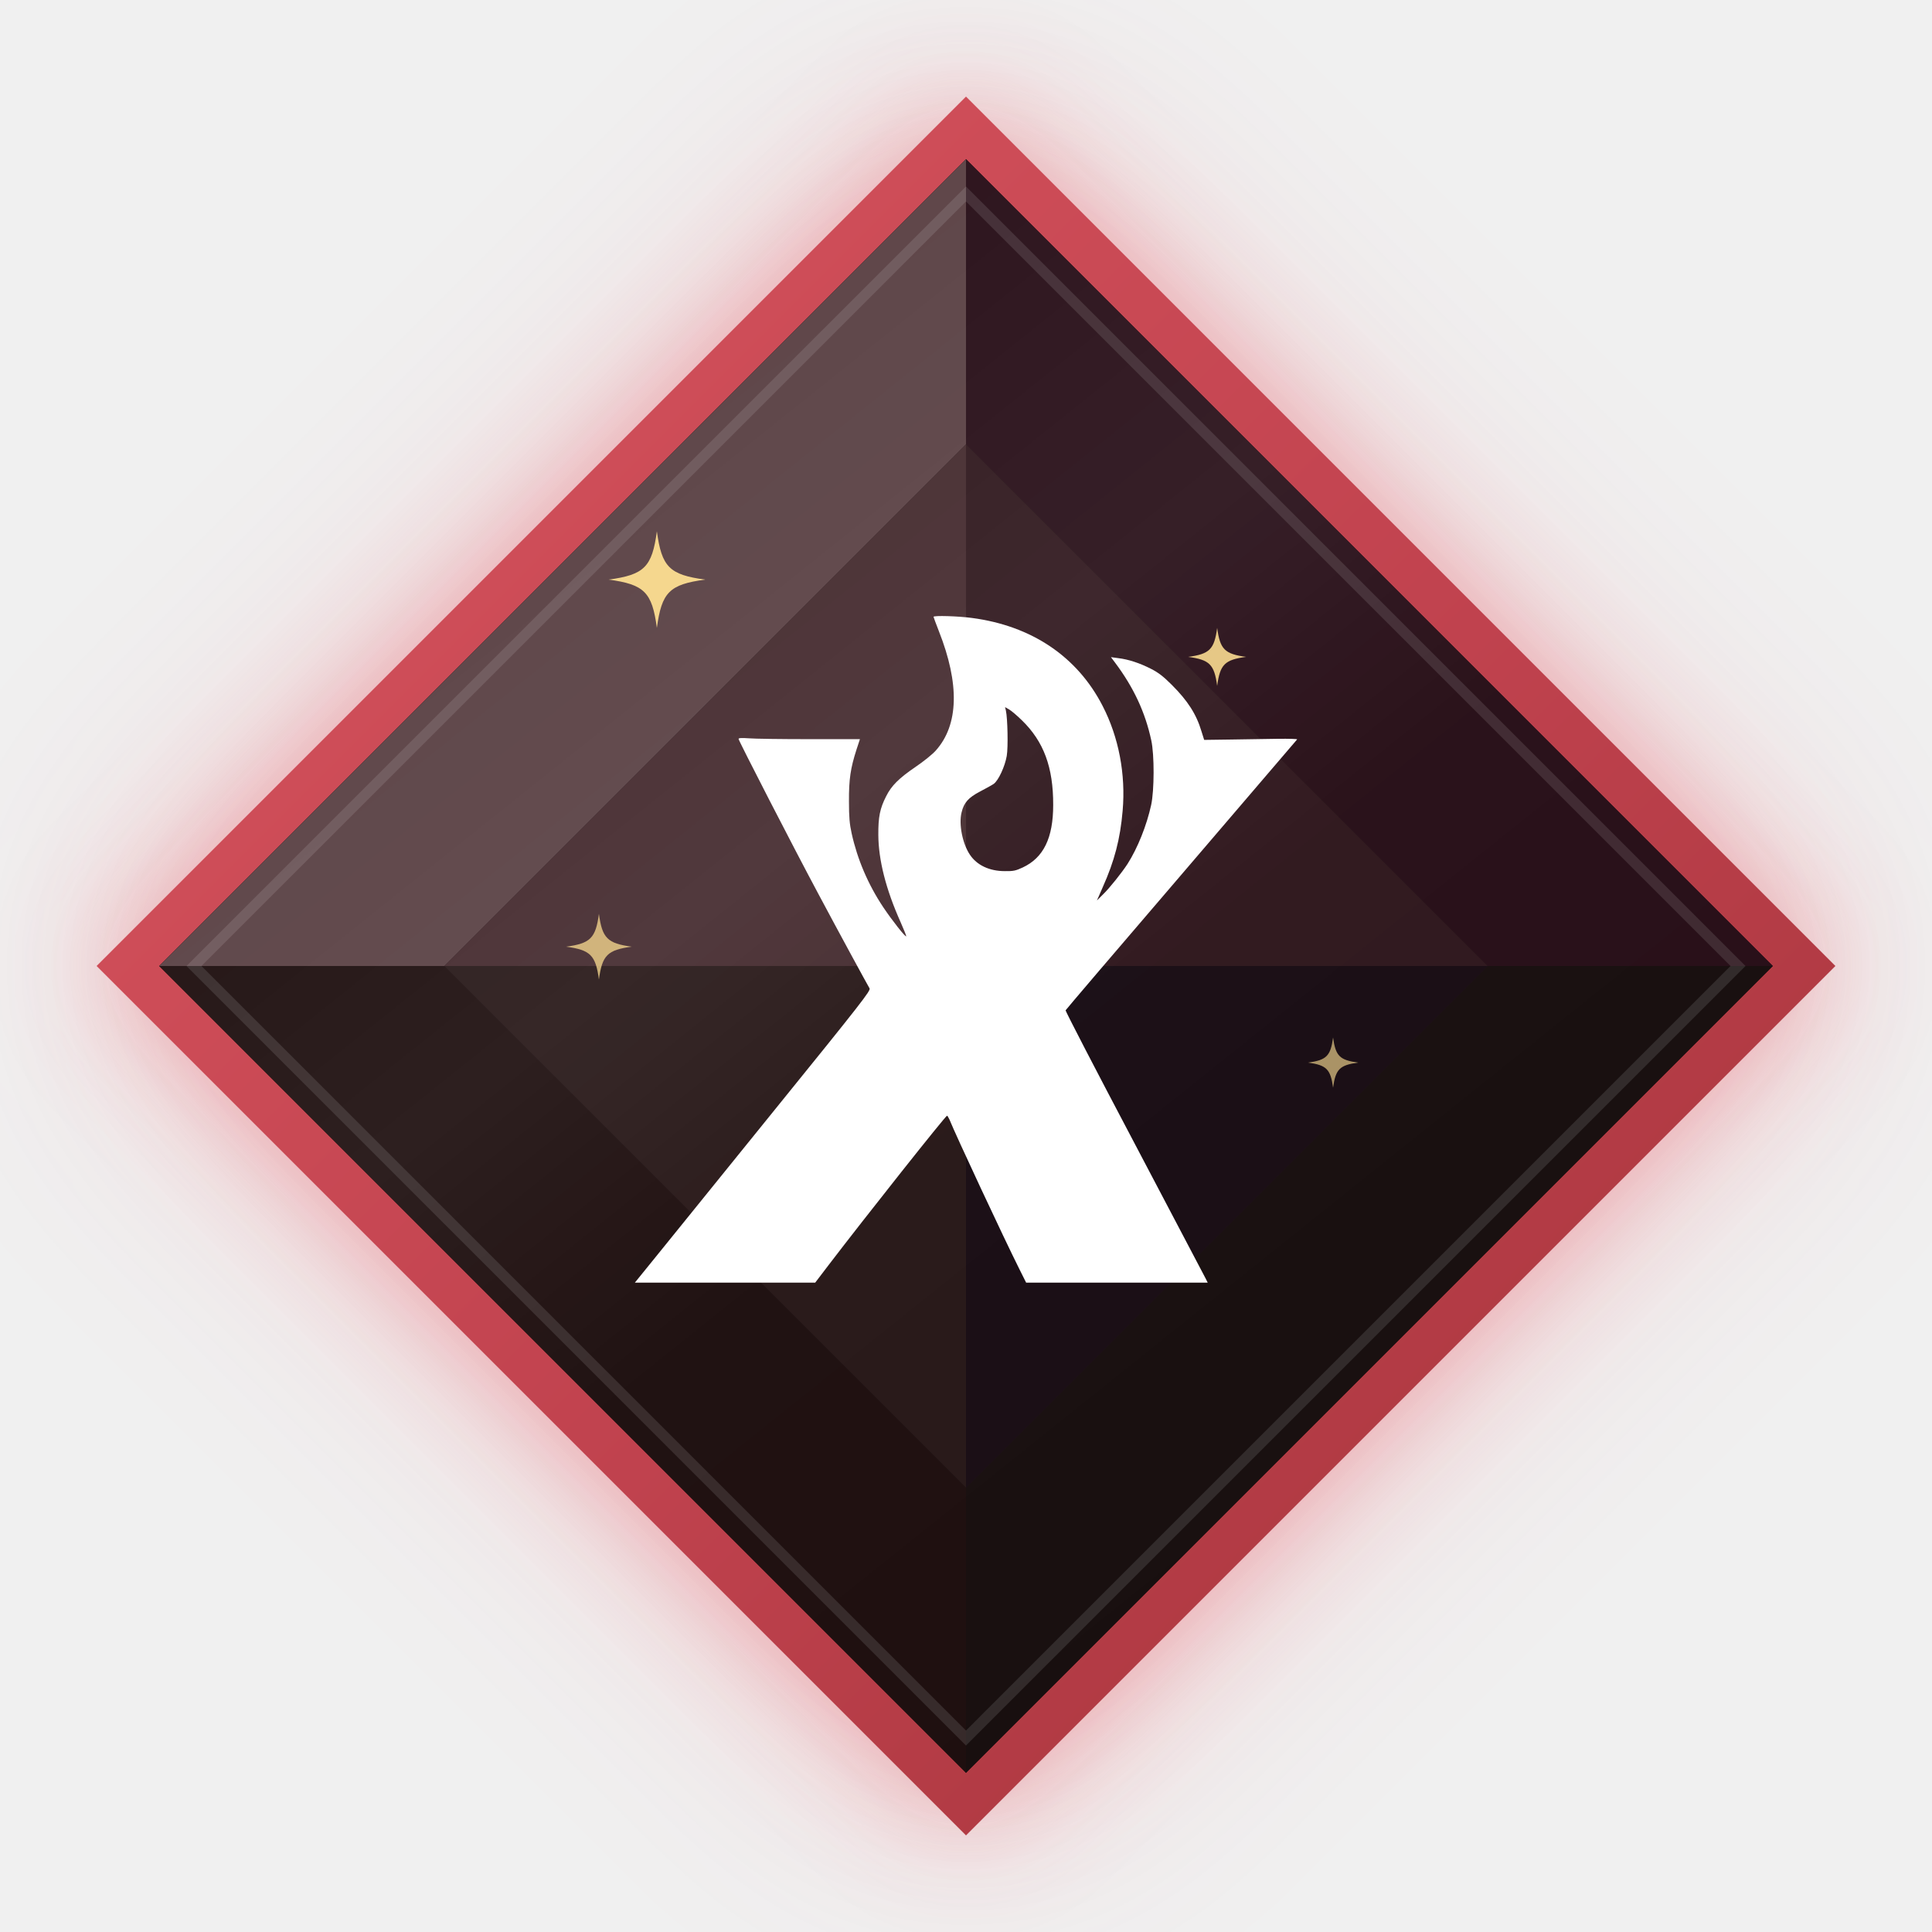
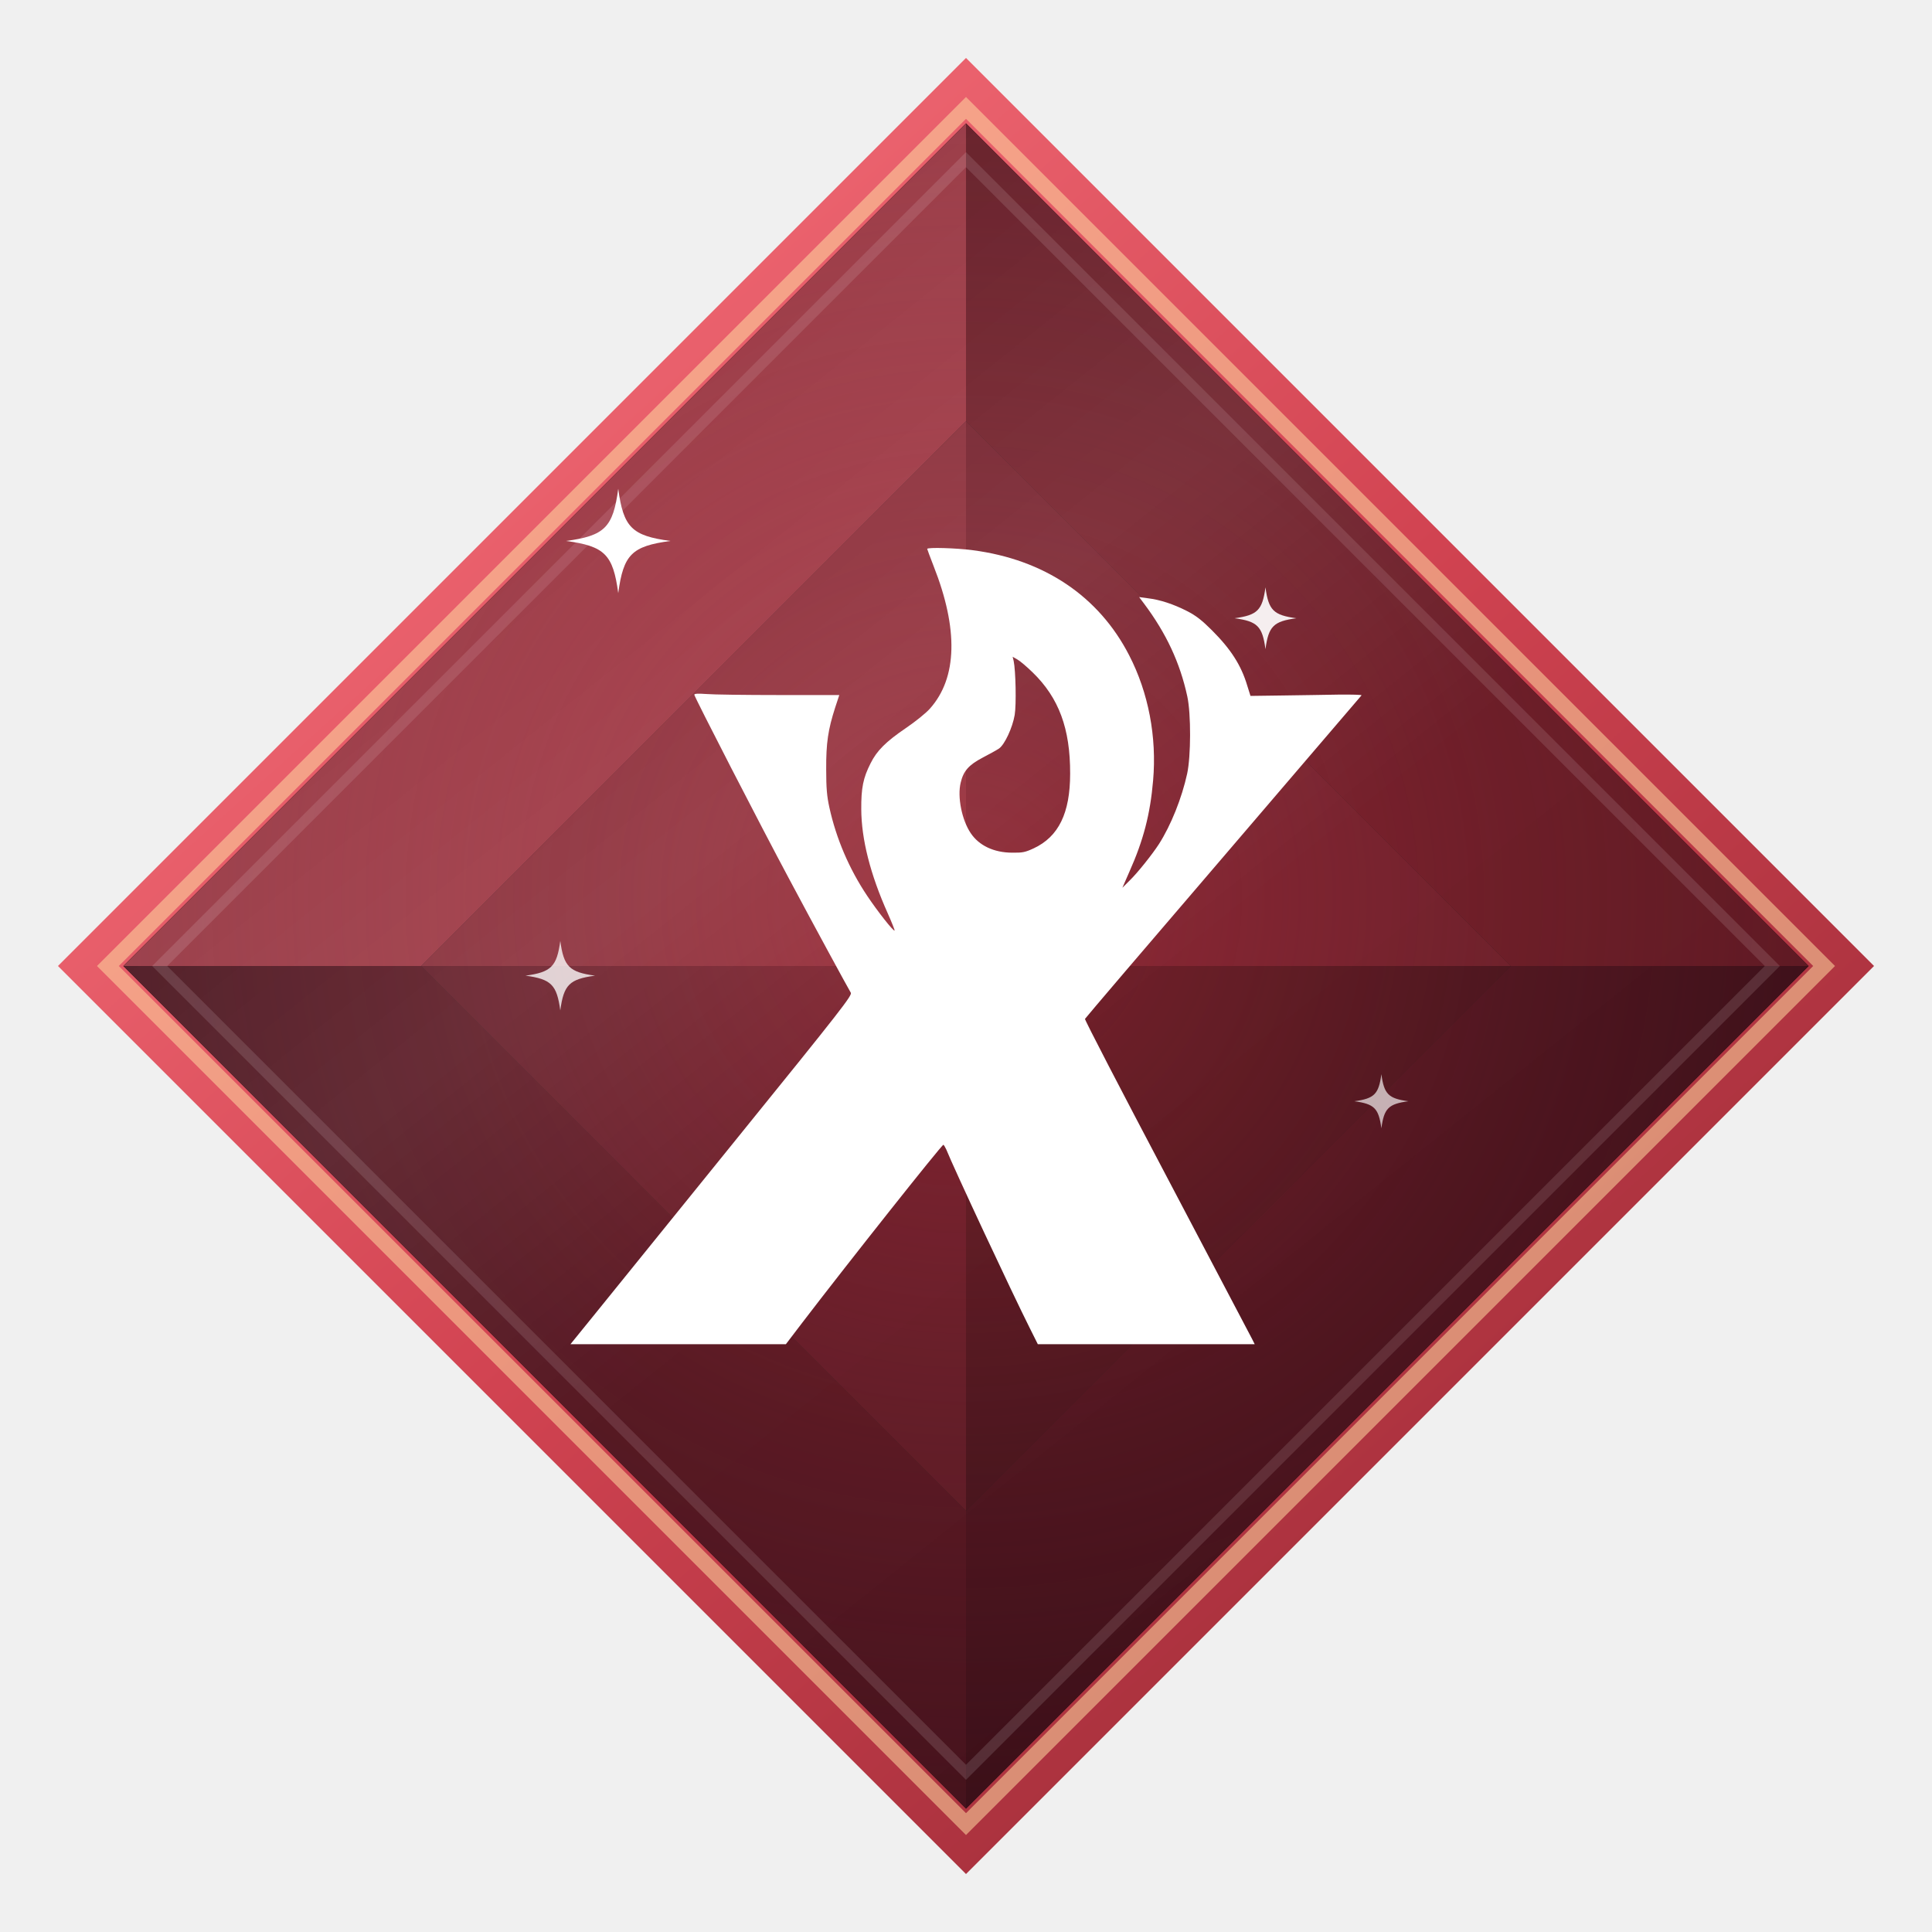
<svg xmlns="http://www.w3.org/2000/svg" viewBox="0 0 200 200" width="200" height="200" role="img" aria-label="nexus-x">
  <defs>
-     <linearGradient id="rb_nexus_x" x1="0" y1="0" x2="1" y2="1">
-       <stop offset="0" stop-color="#DA5660" />
-       <stop offset=".55" stop-color="#C0424E" />
-       <stop offset="1" stop-color="#A13238" />
+     <linearGradient id="rb_nexus_x" x1=".05" y1="0" x2=".95" y2="1">
+       <stop offset="0" stop-color="#FF7A84" />
+       <stop offset=".5" stop-color="#D14351" />
+       <stop offset="1" stop-color="#8E2530" />
    </linearGradient>
    <linearGradient id="st_nexus_x" x1=".1" y1="0" x2=".9" y2="1">
      <stop offset="0" stop-color="#fff" stop-opacity="0" />
-       <stop offset=".40" stop-color="#fff" stop-opacity=".075" />
+       <stop offset=".38" stop-color="#fff" stop-opacity=".10" />
      <stop offset=".56" stop-color="#fff" stop-opacity=".02" />
      <stop offset="1" stop-color="#fff" stop-opacity="0" />
    </linearGradient>
-     <filter id="g1_nexus_x" x="-45%" y="-45%" width="190%" height="190%">
-       <feGaussianBlur stdDeviation="6" />
-     </filter>
-     <filter id="g2_nexus_x" x="-60%" y="-60%" width="220%" height="220%">
-       <feGaussianBlur stdDeviation="13" />
-     </filter>
+     <radialGradient id="ig_nexus_x" cx=".5" cy=".46" r=".55">
+       <stop offset="0" stop-color="#B22C3A" stop-opacity="0.55" />
+       <stop offset=".6" stop-color="#B22C3A" stop-opacity=".18" />
+       <stop offset="1" stop-color="#B22C3A" stop-opacity="0" />
+     </radialGradient>
    <clipPath id="cp_nexus_x">
-       <path d="M100.00,16.48 L183.52,100.00 L100.00,183.52 L16.48,100.00 Z" />
+       <path d="M100.00,12.77 L187.23,100.00 L100.00,187.23 L12.77,100.00 Z" />
    </clipPath>
    <mask id="pk_nexus_x" maskUnits="userSpaceOnUse" x="0" y="0" width="200" height="200">
-       <g transform="translate(65.607,63.651) scale(0.126144)">
+       <g transform="translate(58.917,56.581) scale(0.150679)">
        <path fill="#fff" d="M 246,1.6 c 0,0.3 2,5.6 4.4,11.8 c 17.1,43.3 16.3,76.8 -2.5,97.9 c -2.7,3.1 -10.2,9.1 -16.7,13.5 c -13.5,9.2 -19.8,15.4 -24.1,24.1 c -5.1,10 -6.5,17 -6.4,31.6 c 0.1,20.6 6.2,44.7 18.2,71.5 c 2.8,6.3 4.9,11.6 4.7,11.8 c -0.8,0.7 -11.7,-13.2 -18.8,-23.8 c -12.5,-18.7 -21.3,-39.4 -26,-60.7 c -1.7,-7.7 -2.2,-13.3 -2.2,-26.3 c -0.1,-18.1 1.3,-27.3 6.2,-42.5 l 2.8,-8.5 l -41.5,0 c -22.9,0 -45.3,-0.3 -49.8,-0.7 c -5.7,-0.4 -8.3,-0.3 -8.3,0.5 c 0,1.4 45.4,89.7 65.5,127.2 c 16.3,30.6 39.9,74 42,77.5 c 1.1,1.8 -6.1,11.1 -77.7,99.5 c -43.4,53.6 -87,107.5 -96.9,119.8 l -18,22.2 l 74,0 l 74,0 l 11.2,-14.7 c 30.5,-39.9 95.8,-122.3 97,-122.3 c 0.3,0 1.2,1.5 2,3.2 c 5,12.5 44.7,97.5 57.5,123 l 5.4,10.8 l 74.5,0 l 74.5,0 l -1.9,-3.8 c -1,-2 -27.4,-52.1 -58.5,-111.2 c -31.2,-59.1 -56.5,-107.9 -56.2,-108.5 c 0.2,-0.5 42.9,-50.6 95,-111.3 c 52,-60.7 94.7,-110.6 95,-111 c 0.2,-0.4 -6.8,-0.6 -15.7,-0.5 c -8.9,0.2 -26.2,0.4 -38.4,0.6 l -22.2,0.3 l -2.2,-7 c -4.2,-14.1 -11.3,-25.1 -24.3,-38.1 c -6.9,-6.9 -11,-10.1 -17.1,-13.2 c -9.2,-4.7 -18.5,-7.8 -27,-8.8 l -5.9,-0.8 l 3.3,4.4 c 15.3,20.4 24.8,40.7 29.8,63.9 c 2.6,12 2.5,41 -0.1,53 c -3.7,16.9 -11.1,35.4 -19.4,48.4 c -4.6,7.1 -14.8,19.9 -20.1,25 l -5,5 l 4.8,-11 c 9.6,-21.5 14.3,-39.4 16.3,-62.7 c 2.6,-29.9 -3.2,-60.3 -16.4,-85.9 c -20.8,-40.6 -58.4,-65.9 -107.5,-72.3 c -11.2,-1.5 -31.3,-2.1 -31.3,-0.9 z m 72.5,84.9 c 17.9,17.4 25.8,38.5 25.7,69.5 c 0,27.1 -7.9,43.3 -25,51.3 c -5.8,2.7 -7.7,3.1 -14.7,3 c -12.7,0 -22.9,-4.9 -28.6,-13.4 c -6.1,-9 -9.3,-25 -6.9,-34.7 c 1.9,-8.1 5.6,-12.2 15.1,-17.2 c 4.6,-2.4 9.7,-5.2 11.3,-6.3 c 3.8,-2.7 9.2,-14.2 10.7,-23 c 1.2,-7.1 0.7,-30.6 -0.7,-37.1 l -0.7,-2.9 l 3.3,1.9 c 1.8,1 6.5,5 10.5,8.9 z" />
      </g>
    </mask>
  </defs>
-   <path d="M100.00,10.00 L190.00,100.00 L100.00,190.00 L10.00,100.00 Z" fill="#E63946" opacity=".34" filter="url(#g1_nexus_x)" />
-   <path d="M100.00,10.00 L190.00,100.00 L100.00,190.00 L10.00,100.00 Z" fill="#E63946" opacity=".22" filter="url(#g2_nexus_x)" />
-   <path d="M100.00,10.00 L190.00,100.00 L100.00,190.00 L10.00,100.00 Z" fill="url(#rb_nexus_x)" />
-   <path d="M100.00,16.48 L183.52,100.00 L100.00,183.52 L16.48,100.00 Z" fill="#1A0E11" />
+   <path d="M100.00,6.00 L194.00,100.00 L100.00,194.00 L6.00,100.00 Z" fill="url(#rb_nexus_x)" />
+   <path d="M100.00,12.77 L187.23,100.00 L100.00,187.23 L12.77,100.00 Z" fill="#1A0E11" />
  <g clip-path="url(#cp_nexus_x)">
-     <path d="M100.00,46.00 L46.00,100.00 L16.48,100.00 L100.00,16.48 Z" fill="#4F3538" />
-     <path d="M100.00,46.00 L154.00,100.00 L183.52,100.00 L100.00,16.48 Z" fill="#260D16" />
-     <path d="M100.00,154.00 L46.00,100.00 L16.48,100.00 L100.00,183.52 Z" fill="#1C0D0D" />
-     <path d="M100.00,154.00 L154.00,100.00 L183.52,100.00 L100.00,183.52 Z" fill="#160D0D" />
-     <path d="M100.00,100.00 L46.00,100.00 L100.00,46.00 Z" fill="#3D2226" />
-     <path d="M100.00,100.00 L154.00,100.00 L100.00,46.00 Z" fill="#2E161C" />
-     <path d="M100.00,100.00 L46.00,100.00 L100.00,154.00 Z" fill="#261616" />
-     <path d="M100.00,100.00 L154.00,100.00 L100.00,154.00 Z" fill="#1C0D16" />
-     <path d="M100.00,46.00 L46.00,100.00 L16.48,100.00 L100.00,16.48 Z" fill="#fff" opacity=".055" />
-     <path d="M100.00,100.00 L46.00,100.00 L100.00,46.00 Z" fill="#fff" opacity=".035" />
-     <path d="M100.00,100.00 L154.00,100.00 L100.00,154.00 Z" fill="#000" opacity=".18" />
-     <path d="M100.00,20.08 L179.92,100.00 L100.00,179.92 L20.08,100.00 Z" fill="none" stroke="#fff" stroke-opacity=".11" stroke-width="1.1" />
-     <path d="M100.00,16.48 L183.52,100.00 L100.00,183.52 L16.48,100.00 Z" fill="url(#st_nexus_x)" />
+     <path d="M100.00,43.60 L43.60,100.00 L12.77,100.00 L100.00,12.77 Z" fill="#8C2733" />
+     <path d="M100.00,43.60 L156.40,100.00 L187.23,100.00 L100.00,12.77 Z" fill="#5A1620" />
+     <path d="M100.00,156.40 L43.60,100.00 L12.77,100.00 L100.00,187.23 Z" fill="#43101A" />
+     <path d="M100.00,156.40 L156.40,100.00 L187.23,100.00 L100.00,187.23 Z" fill="#380D16" />
+     <path d="M100.00,100.00 L43.60,100.00 L100.00,43.60 Z" fill="#75202C" />
+     <path d="M100.00,100.00 L156.40,100.00 L100.00,43.60 Z" fill="#5E1A25" />
+     <path d="M100.00,100.00 L43.60,100.00 L100.00,156.40 Z" fill="#4E1520" />
+     <path d="M100.00,100.00 L156.40,100.00 L100.00,156.40 Z" fill="#3E1019" />
+     <path d="M100.00,43.60 L43.60,100.00 L12.77,100.00 L100.00,12.77 Z" fill="#fff" opacity=".07" />
+     <path d="M100.00,100.00 L43.60,100.00 L100.00,43.60 Z" fill="#fff" opacity=".045" />
+     <path d="M100.00,100.00 L156.40,100.00 L100.00,156.40 Z" fill="#000" opacity=".18" />
+     <path d="M100.00,16.53 L183.47,100.00 L100.00,183.47 L16.53,100.00 Z" fill="none" stroke="#fff" stroke-opacity=".13" stroke-width="1.1" />
+     <path d="M100.00,12.77 L187.23,100.00 L100.00,187.23 L12.77,100.00 Z" fill="url(#ig_nexus_x)" />
+     <path d="M100.00,12.77 L187.23,100.00 L100.00,187.23 L12.77,100.00 Z" fill="url(#st_nexus_x)" />
  </g>
-   <path d="M68.00,55.00 C68.50,58.70 69.30,59.50 73.00,60.00 C69.30,60.50 68.50,61.30 68.00,65.00 C67.50,61.30 66.70,60.50 63.00,60.00 C66.70,59.50 67.50,58.70 68.00,55.00 Z" fill="#F5D78E" />
-   <path d="M126.00,65.00 C126.30,67.22 126.78,67.70 129.00,68.00 C126.78,68.30 126.30,68.78 126.00,71.00 C125.70,68.78 125.22,68.30 123.00,68.00 C125.22,67.70 125.70,67.22 126.00,65.00 Z" fill="#F5D78E" opacity=".92" />
-   <path d="M62.00,94.60 C62.34,97.12 62.88,97.66 65.40,98.00 C62.88,98.34 62.34,98.88 62.00,101.40 C61.66,98.88 61.12,98.34 58.60,98.00 C61.12,97.66 61.66,97.12 62.00,94.60 Z" fill="#F5D78E" opacity=".78" />
-   <path d="M138.00,107.40 C138.26,109.32 138.68,109.74 140.60,110.00 C138.68,110.26 138.26,110.68 138.00,112.60 C137.74,110.68 137.32,110.26 135.40,110.00 C137.32,109.74 137.74,109.32 138.00,107.40 Z" fill="#F5D78E" opacity=".66" />
+   <path d="M100.00,11.17 L188.83,100.00 L100.00,188.83 L11.17,100.00 Z" fill="none" stroke="#FFD9A0" stroke-opacity=".55" stroke-width="1.6" />
+   <path d="M64.00,50.60 C64.54,54.60 65.40,55.46 69.40,56.00 C65.40,56.54 64.54,57.40 64.00,61.40 C63.46,57.40 62.60,56.54 58.60,56.00 C62.60,55.46 63.46,54.60 64.00,50.60 Z" fill="#FFFFFF" />
+   <path d="M131.00,60.80 C131.32,63.17 131.83,63.68 134.20,64.00 C131.83,64.32 131.32,64.83 131.00,67.20 C130.68,64.83 130.17,64.32 127.80,64.00 C130.17,63.68 130.68,63.17 131.00,60.80 Z" fill="#FFFFFF" opacity=".92" />
+   <path d="M58.00,97.40 C58.36,100.06 58.94,100.64 61.60,101.00 C58.94,101.36 58.36,101.94 58.00,104.60 C57.64,101.94 57.06,101.36 54.40,101.00 C57.06,100.64 57.64,100.06 58.00,97.40 Z" fill="#FFFFFF" opacity=".78" />
+   <path d="M143.00,111.20 C143.28,113.27 143.73,113.72 145.80,114.00 C143.73,114.28 143.28,114.73 143.00,116.80 C142.72,114.73 142.27,114.28 140.20,114.00 C142.27,113.72 142.72,113.27 143.00,111.20 Z" fill="#FFFFFF" opacity=".66" />
  <rect x="0" y="0" width="200" height="200" fill="#FFFFFF" mask="url(#pk_nexus_x)" />
</svg>
